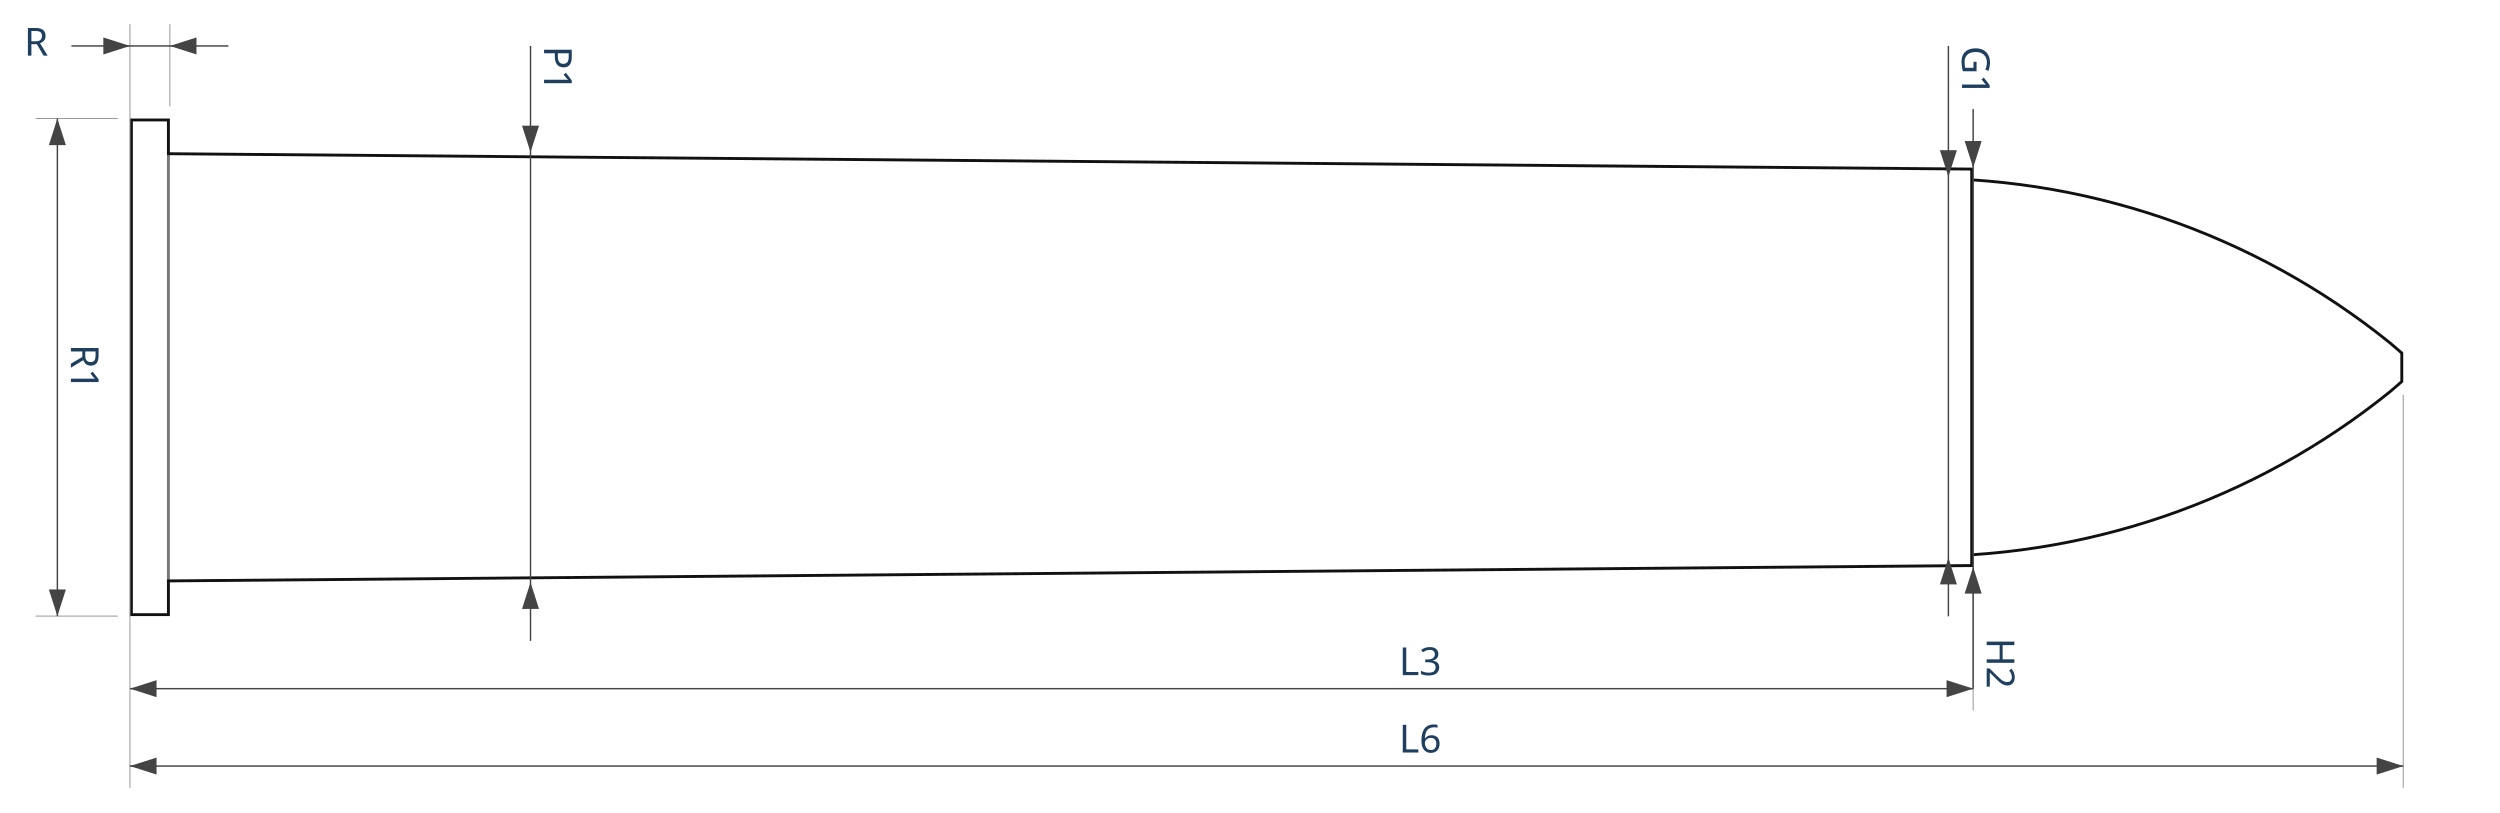
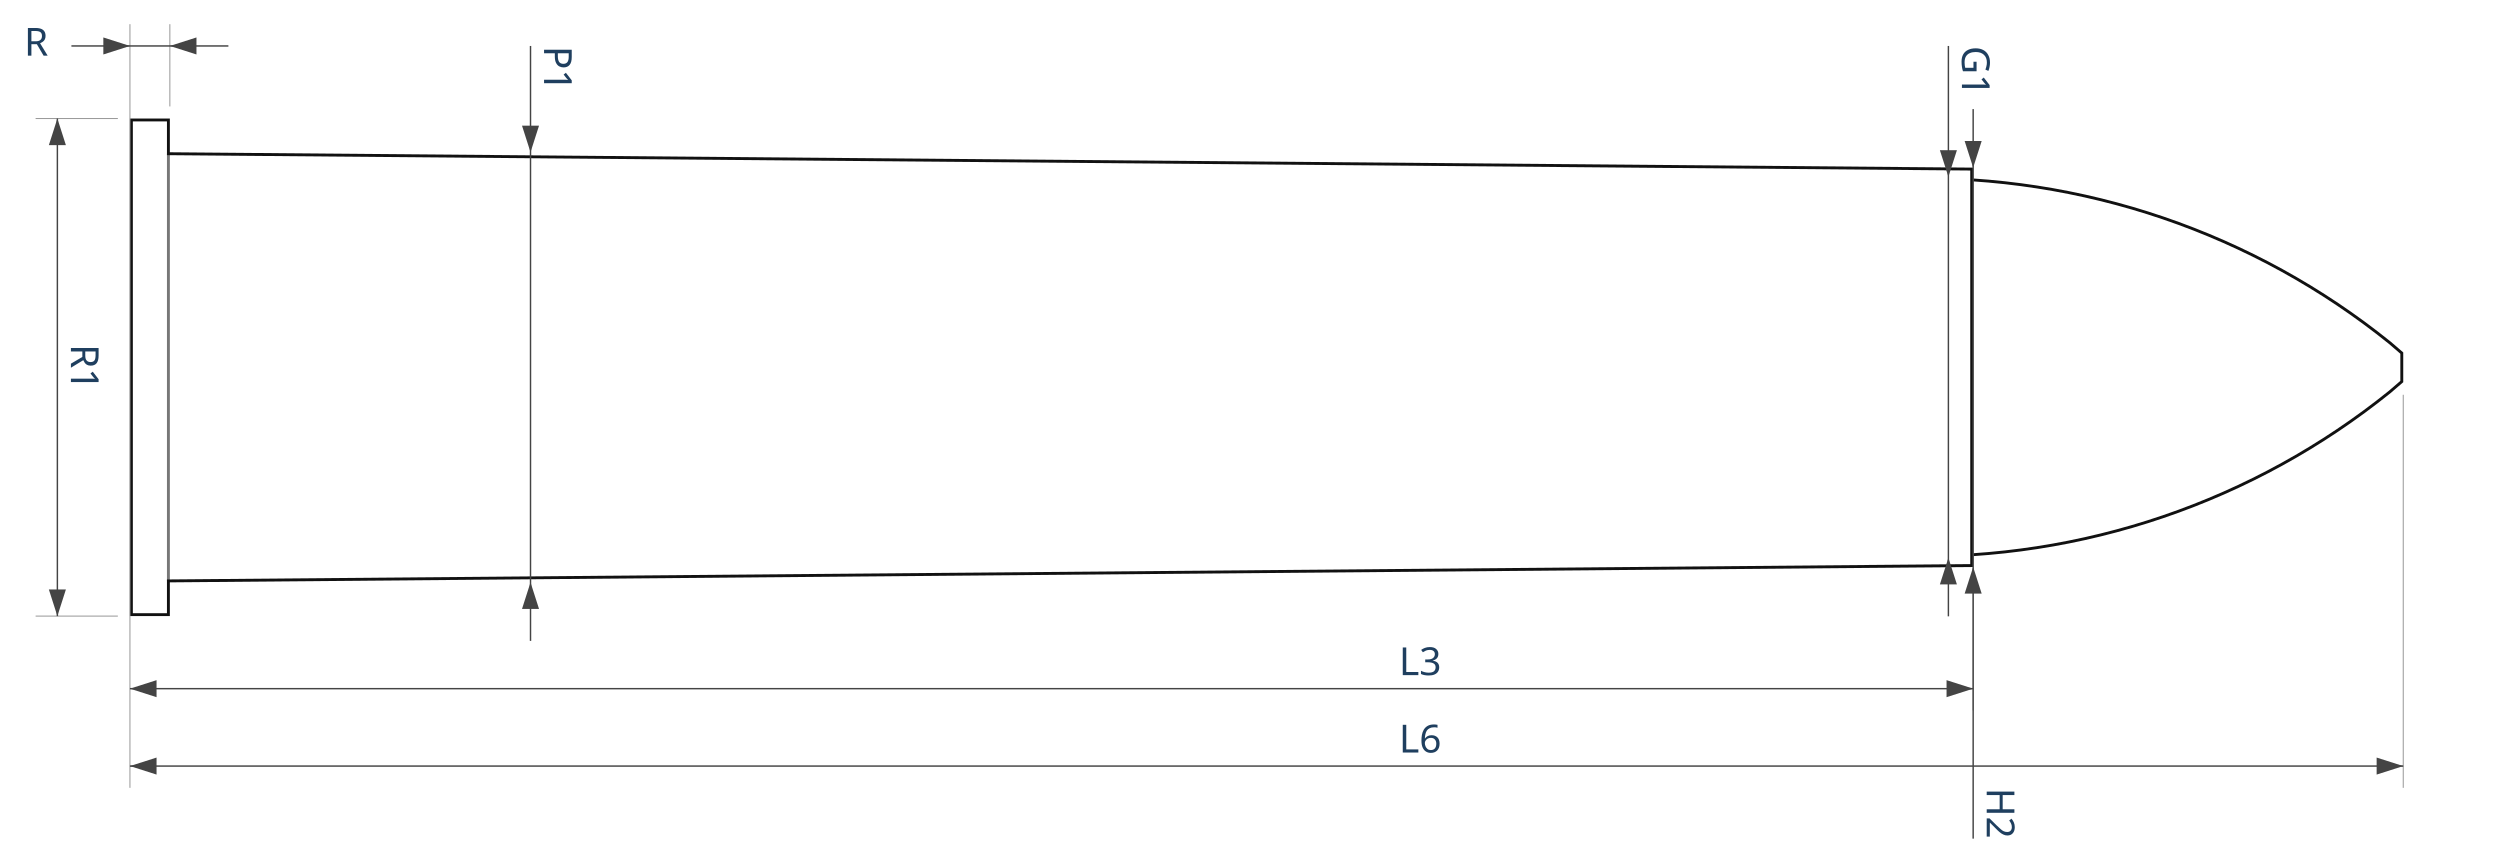
- <svg xmlns="http://www.w3.org/2000/svg" width="413.408" height="134.28" viewBox="0 0 413.408 134.28">
+ <svg xmlns="http://www.w3.org/2000/svg" width="413.408" height="142.68" viewBox="0 0 413.408 142.68">
  <defs>
    <clipPath id="contour-600_n_e">
      <path d="M21.488,101.88 L28.088,101.88 L28.088,96.3 L326.288,93.76 L326.288,27.72 L28.088,25.18 L28.088,19.6 L21.488,19.6 Z" />
    </clipPath>
    <clipPath id="bullet-600_n_e">
      <path d="M326.288,91.966 L328.857,91.769 L331.537,91.504 L334.211,91.181 L336.877,90.799 L339.534,90.359 L342.18,89.861 L344.815,89.305 L347.438,88.692 L350.046,88.021 L352.639,87.294 L355.216,86.51 L357.774,85.67 L360.314,84.774 L362.833,83.822 L365.332,82.816 L367.807,81.755 L370.259,80.641 L372.685,79.473 L375.086,78.252 L377.459,76.979 L379.804,75.654 L382.119,74.279 L384.404,72.853 L386.657,71.377 L388.877,69.853 L391.063,68.28 L393.214,66.66 L395.33,64.993 L397.408,63.28 L397.408,58.2 L395.33,56.487 L393.214,54.82 L391.063,53.2 L388.877,51.627 L386.657,50.103 L384.404,48.627 L382.119,47.201 L379.804,45.826 L377.459,44.501 L375.086,43.228 L372.685,42.007 L370.259,40.839 L367.807,39.725 L365.332,38.664 L362.833,37.658 L360.314,36.706 L357.774,35.81 L355.216,34.97 L352.639,34.186 L350.046,33.459 L347.438,32.788 L344.815,32.175 L342.18,31.619 L339.534,31.121 L336.877,30.681 L334.211,30.299 L331.537,29.976 L328.857,29.711 L326.288,29.514 Z" />
    </clipPath>
  </defs>
  <g clip-path="url(#contour-600_n_e)">
    <line x1="27.848" y1="25.418" x2="27.848" y2="96.062" stroke="#777" stroke-width="0.48" />
  </g>
  <g clip-path="url(#contour-600_n_e)">
    <path d="M21.728,101.64 L27.848,101.64 L27.848,96.062 L326.048,93.52 L326.048,27.96 L27.848,25.418 L27.848,19.84 L21.728,19.84 Z" fill="none" stroke="#111" stroke-width="0.48" />
  </g>
  <g clip-path="url(#bullet-600_n_e)">
    <path d="M326.288,91.727 L328.836,91.53 L331.511,91.266 L334.179,90.943 L336.84,90.562 L339.492,90.123 L342.133,89.626 L344.763,89.071 L347.381,88.459 L349.984,87.789 L352.572,87.063 L355.143,86.281 L357.697,85.442 L360.232,84.548 L362.746,83.599 L365.239,82.594 L367.71,81.536 L370.157,80.423 L372.579,79.258 L374.975,78.039 L377.343,76.769 L379.684,75.447 L381.994,74.074 L384.275,72.651 L386.523,71.178 L388.739,69.656 L390.921,68.087 L393.068,66.47 L395.179,64.806 L397.168,63.095 L397.168,58.385 L395.179,56.674 L393.068,55.01 L390.921,53.393 L388.739,51.824 L386.523,50.302 L384.275,48.829 L381.994,47.406 L379.684,46.033 L377.343,44.711 L374.975,43.441 L372.579,42.222 L370.157,41.057 L367.71,39.944 L365.239,38.886 L362.746,37.881 L360.232,36.932 L357.697,36.038 L355.143,35.199 L352.572,34.417 L349.984,33.691 L347.381,33.021 L344.763,32.409 L342.133,31.854 L339.492,31.357 L336.84,30.918 L334.179,30.537 L331.511,30.214 L328.836,29.95 L326.288,29.753" fill="none" stroke="#111" stroke-width="0.48" />
  </g>
  <line x1="21.488" y1="4.000" x2="21.488" y2="130.280" stroke="#999" stroke-width="0.168" />
  <line x1="326.288" y1="95.760" x2="326.288" y2="117.480" stroke="#999" stroke-width="0.168" />
  <line x1="21.488" y1="113.880" x2="326.288" y2="113.880" stroke="#444" stroke-width="0.24" />
  <path d="M21.488,113.880 L25.888,112.472 L25.888,115.288 Z" fill="#444" />
  <path d="M326.288,113.880 L321.888,115.288 L321.888,112.472 Z" fill="#444" />
  <text x="234.848" y="111.640" font-size="6.4" text-anchor="middle" fill="#1f3f5f" font-family="sans-serif">L3</text>
  <line x1="397.408" y1="65.280" x2="397.408" y2="130.280" stroke="#999" stroke-width="0.168" />
  <line x1="21.488" y1="126.680" x2="397.408" y2="126.680" stroke="#444" stroke-width="0.24" />
  <path d="M21.488,126.680 L25.888,125.272 L25.888,128.088 Z" fill="#444" />
  <path d="M397.408,126.680 L393.008,128.088 L393.008,125.272 Z" fill="#444" />
  <text x="234.848" y="124.440" font-size="6.4" text-anchor="middle" fill="#1f3f5f" font-family="sans-serif">L6</text>
  <line x1="28.088" y1="17.600" x2="28.088" y2="4.000" stroke="#999" stroke-width="0.168" />
  <line x1="11.808" y1="7.600" x2="37.768" y2="7.600" stroke="#444" stroke-width="0.24" />
  <path d="M21.488,7.600 L17.088,9.008 L17.088,6.192 Z" fill="#444" />
  <path d="M28.088,7.600 L32.488,6.192 L32.488,9.008 Z" fill="#444" />
  <text x="7.968" y="9.200" font-size="6.4" text-anchor="end" fill="#1f3f5f" font-family="sans-serif">R</text>
  <line x1="87.728" y1="7.600" x2="87.728" y2="105.980" stroke="#444" stroke-width="0.24" />
  <path d="M87.728,25.180 L86.320,20.780 L89.136,20.780 Z" fill="#444" />
  <path d="M87.728,96.300 L89.136,100.700 L86.320,100.700 Z" fill="#444" />
  <text x="89.968" y="7.600" font-size="6.4" text-anchor="start" fill="#1f3f5f" font-family="sans-serif" transform="rotate(90 89.968 7.600)">P1</text>
  <line x1="322.193" y1="7.600" x2="322.193" y2="101.920" stroke="#444" stroke-width="0.24" />
  <path d="M322.193,29.240 L320.785,24.840 L323.601,24.840 Z" fill="#444" />
  <path d="M322.193,92.240 L323.601,96.640 L320.785,96.640 Z" fill="#444" />
  <text x="324.433" y="7.600" font-size="6.4" text-anchor="start" fill="#1f3f5f" font-family="sans-serif" transform="rotate(90 324.433 7.600)">G1</text>
-   <line x1="326.288" y1="18.040" x2="326.288" y2="113.880" stroke="#444" stroke-width="0.24" />
+   <line x1="326.288" y1="18.040" x2="326.288" y2="138.680" stroke="#444" stroke-width="0.24" />
  <path d="M326.288,27.720 L324.880,23.320 L327.696,23.320 Z" fill="#444" />
  <path d="M326.288,93.760 L327.696,98.160 L324.880,98.160 Z" fill="#444" />
-   <text x="328.528" y="113.880" font-size="6.4" text-anchor="end" fill="#1f3f5f" font-family="sans-serif" transform="rotate(90 328.528 113.880)">H2</text>
+   <text x="328.528" y="138.680" font-size="6.4" text-anchor="end" fill="#1f3f5f" font-family="sans-serif" transform="rotate(90 328.528 138.680)">H2</text>
  <line x1="19.488" y1="19.600" x2="5.888" y2="19.600" stroke="#999" stroke-width="0.168" />
  <line x1="19.488" y1="101.880" x2="5.888" y2="101.880" stroke="#999" stroke-width="0.168" />
  <line x1="9.488" y1="19.600" x2="9.488" y2="101.880" stroke="#444" stroke-width="0.24" />
  <path d="M9.488,19.600 L10.896,24.000 L8.080,24.000 Z" fill="#444" />
  <path d="M9.488,101.880 L8.080,97.480 L10.896,97.480 Z" fill="#444" />
  <text x="11.728" y="60.740" font-size="6.4" text-anchor="middle" fill="#1f3f5f" font-family="sans-serif" transform="rotate(90 11.728 60.740)">R1</text>
</svg>
